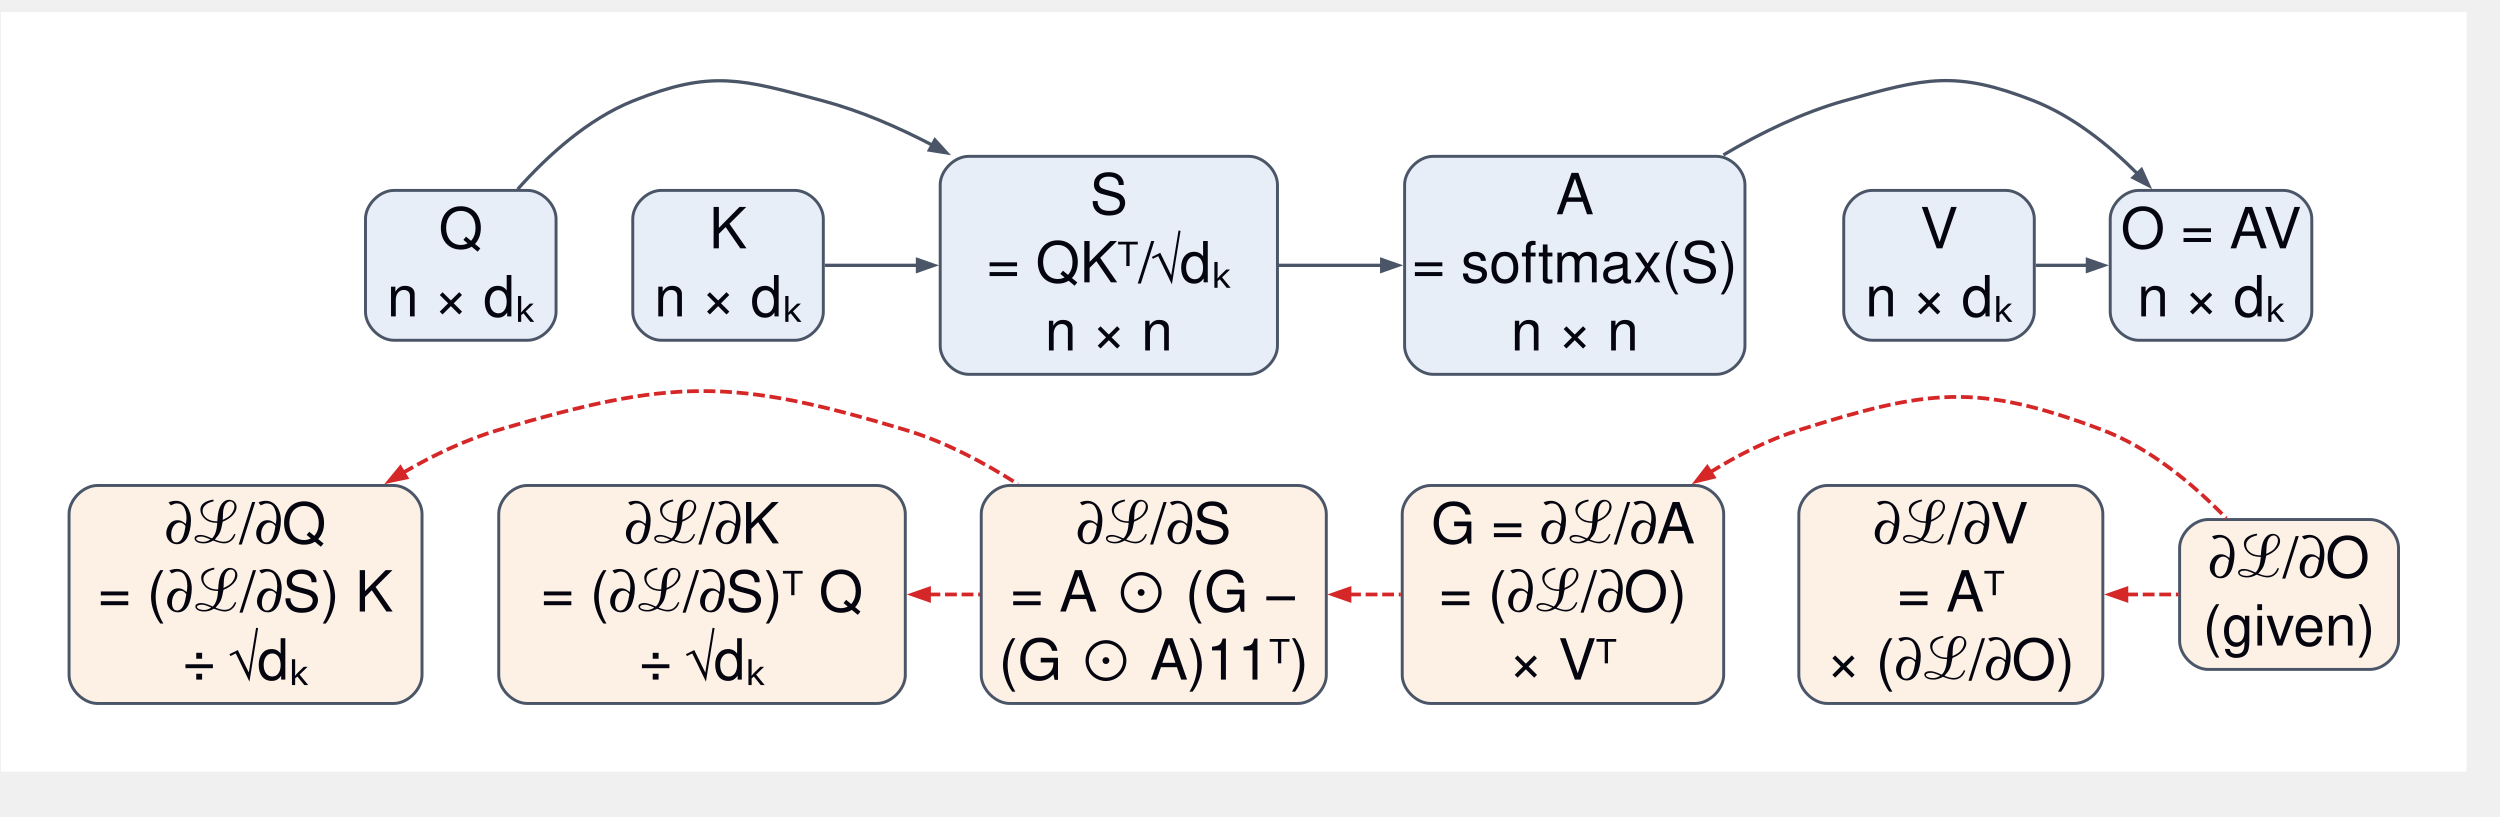
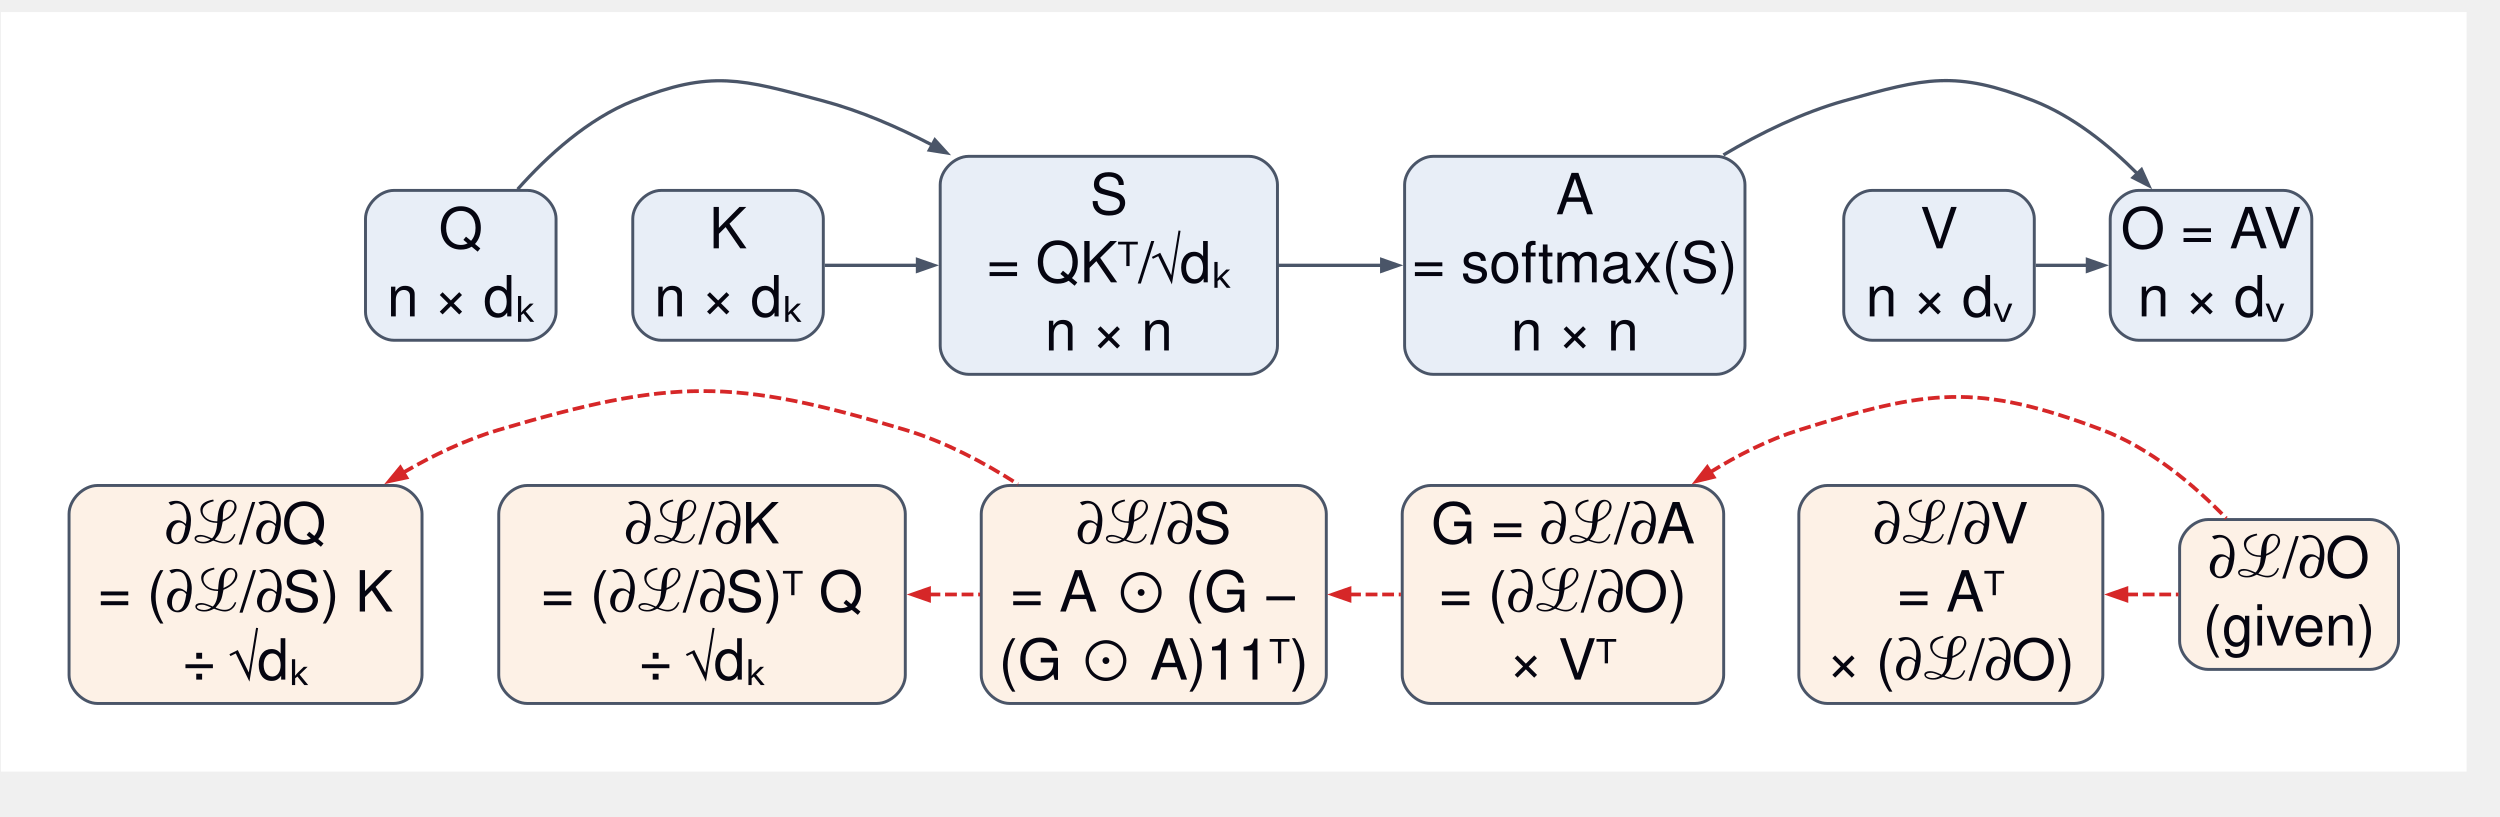
<svg xmlns="http://www.w3.org/2000/svg" width="1071" height="350" viewBox="14.00 14.00 1057.00 336.00">
  <g id="graph0" class="graph" transform="scale(1 1) rotate(0) translate(43.2 306.71)">
    <polygon fill="#ffffff" stroke="none" points="-28.8,28.8 -28.8,-292.31 1013.69,-292.31 1013.69,28.8 -28.8,28.8" />
    <g id="node1" class="node">
      <path fill="#e8eef7" stroke="#4a5568" stroke-width="1.25" d="M193.9,-216.92C193.9,-216.92 137.33,-216.92 137.33,-216.92 131.33,-216.92 125.33,-210.92 125.33,-204.92 125.33,-204.92 125.33,-165.56 125.33,-165.56 125.33,-159.56 131.33,-153.56 137.33,-153.56 137.33,-153.56 193.9,-153.56 193.9,-153.56 199.9,-153.56 205.9,-159.56 205.9,-165.56 205.9,-165.56 205.9,-204.92 205.9,-204.92 205.9,-210.92 199.9,-216.92 193.9,-216.92" />
      <text xml:space="preserve" text-anchor="middle" x="165.62" y="-192.44" font-family="Helvetica,sans-Serif" font-size="24.00" fill="#050510">Q</text>
      <text xml:space="preserve" text-anchor="middle" x="165.62" y="-163.64" font-family="Helvetica,sans-Serif" font-size="24.00" fill="#050510">n × dₖ</text>
    </g>
    <g id="node2" class="node">
      <path fill="#e8eef7" stroke="#4a5568" stroke-width="1.25" d="M306.9,-216.92C306.9,-216.92 250.33,-216.92 250.33,-216.92 244.33,-216.92 238.33,-210.92 238.33,-204.92 238.33,-204.92 238.33,-165.56 238.33,-165.56 238.33,-159.56 244.33,-153.56 250.33,-153.56 250.33,-153.56 306.9,-153.56 306.9,-153.56 312.9,-153.56 318.9,-159.56 318.9,-165.56 318.9,-165.56 318.9,-204.92 318.9,-204.92 318.9,-210.92 312.9,-216.92 306.9,-216.92" />
      <text xml:space="preserve" text-anchor="middle" x="278.62" y="-192.44" font-family="Helvetica,sans-Serif" font-size="24.00" fill="#050510">K</text>
      <text xml:space="preserve" text-anchor="middle" x="278.62" y="-163.64" font-family="Helvetica,sans-Serif" font-size="24.00" fill="#050510">n × dₖ</text>
    </g>
    <g id="node3" class="node">
      <path fill="#e8eef7" stroke="#4a5568" stroke-width="1.25" d="M498.91,-231.32C498.91,-231.32 380.32,-231.32 380.32,-231.32 374.32,-231.32 368.32,-225.32 368.32,-219.32 368.32,-219.32 368.32,-151.16 368.32,-151.16 368.32,-145.16 374.32,-139.16 380.32,-139.16 380.32,-139.16 498.91,-139.16 498.91,-139.16 504.91,-139.16 510.91,-145.16 510.91,-151.16 510.91,-151.16 510.91,-219.32 510.91,-219.32 510.91,-225.32 504.91,-231.32 498.91,-231.32" />
      <text xml:space="preserve" text-anchor="middle" x="439.62" y="-206.84" font-family="Helvetica,sans-Serif" font-size="24.00" fill="#050510">S</text>
      <text xml:space="preserve" text-anchor="middle" x="439.62" y="-178.04" font-family="Helvetica,sans-Serif" font-size="24.00" fill="#050510">= QKᵀ/√dₖ</text>
      <text xml:space="preserve" text-anchor="middle" x="439.62" y="-149.24" font-family="Helvetica,sans-Serif" font-size="24.00" fill="#050510">n × n</text>
    </g>
    <g id="edge3" class="edge">
      <path fill="none" stroke="#4a5568" stroke-width="1.4" d="M189.66,-217.41C202.43,-231.76 219.43,-247.14 238.62,-254.82 271.63,-268.03 284.26,-263.99 318.62,-254.82 334.47,-250.59 350.39,-243.73 365.25,-235.93" />
      <polygon fill="#4a5568" stroke="#4a5568" stroke-width="1.4" points="366.07,-238.27 371.06,-232.78 363.73,-233.96 366.07,-238.27" />
    </g>
    <g id="node7" class="node">
      <path fill="#fdf1e6" stroke="#4a5568" stroke-width="1.25" d="M137.23,-92.16C137.23,-92.16 12,-92.16 12,-92.16 6,-92.16 0,-86.16 0,-80.16 0,-80.16 0,-12 0,-12 0,-6 6,0 12,0 12,0 137.23,0 137.23,0 143.23,0 149.23,-6 149.23,-12 149.23,-12 149.23,-80.16 149.23,-80.16 149.23,-86.16 143.23,-92.16 137.23,-92.16" />
      <text xml:space="preserve" text-anchor="middle" x="74.62" y="-67.68" font-family="Helvetica,sans-Serif" font-size="24.00" fill="#050510">∂ℒ/∂Q</text>
      <text xml:space="preserve" text-anchor="middle" x="74.62" y="-38.88" font-family="Helvetica,sans-Serif" font-size="24.00" fill="#050510">= (∂ℒ/∂S) K</text>
      <text xml:space="preserve" text-anchor="middle" x="74.62" y="-10.08" font-family="Helvetica,sans-Serif" font-size="24.00" fill="#050510">÷ √dₖ</text>
    </g>
    <g id="edge2" class="edge">
      <path fill="none" stroke="#4a5568" stroke-width="1.4" d="M319.49,-185.24C332.58,-185.24 345.67,-185.24 358.76,-185.24" />
      <polygon fill="#4a5568" stroke="#4a5568" stroke-width="1.4" points="358.71,-187.69 365.71,-185.24 358.71,-182.79 358.71,-187.69" />
    </g>
    <g id="node8" class="node">
      <path fill="#fdf1e6" stroke="#4a5568" stroke-width="1.25" d="M341.56,-92.16C341.56,-92.16 193.67,-92.16 193.67,-92.16 187.67,-92.16 181.67,-86.16 181.67,-80.16 181.67,-80.16 181.67,-12 181.67,-12 181.67,-6 187.67,0 193.67,0 193.67,0 341.56,0 341.56,0 347.56,0 353.56,-6 353.56,-12 353.56,-12 353.56,-80.16 353.56,-80.16 353.56,-86.16 347.56,-92.16 341.56,-92.16" />
      <text xml:space="preserve" text-anchor="middle" x="267.62" y="-67.68" font-family="Helvetica,sans-Serif" font-size="24.00" fill="#050510">∂ℒ/∂K</text>
      <text xml:space="preserve" text-anchor="middle" x="267.62" y="-38.88" font-family="Helvetica,sans-Serif" font-size="24.00" fill="#050510">= (∂ℒ/∂S)ᵀ Q</text>
      <text xml:space="preserve" text-anchor="middle" x="267.62" y="-10.08" font-family="Helvetica,sans-Serif" font-size="24.00" fill="#050510">÷ √dₖ</text>
    </g>
    <g id="node4" class="node">
      <path fill="#e8eef7" stroke="#4a5568" stroke-width="1.25" d="M696.57,-231.32C696.57,-231.32 576.67,-231.32 576.67,-231.32 570.67,-231.32 564.67,-225.32 564.67,-219.32 564.67,-219.32 564.67,-151.16 564.67,-151.16 564.67,-145.16 570.67,-139.16 576.67,-139.16 576.67,-139.16 696.57,-139.16 696.57,-139.16 702.57,-139.16 708.57,-145.16 708.57,-151.16 708.57,-151.16 708.57,-219.32 708.57,-219.32 708.57,-225.32 702.57,-231.32 696.57,-231.32" />
      <text xml:space="preserve" text-anchor="middle" x="636.62" y="-206.84" font-family="Helvetica,sans-Serif" font-size="24.00" fill="#050510">A</text>
      <text xml:space="preserve" text-anchor="middle" x="636.62" y="-178.04" font-family="Helvetica,sans-Serif" font-size="24.00" fill="#050510">= softmax(S)</text>
      <text xml:space="preserve" text-anchor="middle" x="636.62" y="-149.24" font-family="Helvetica,sans-Serif" font-size="24.00" fill="#050510">n × n</text>
    </g>
    <g id="edge4" class="edge">
      <path fill="none" stroke="#4a5568" stroke-width="1.4" d="M511.18,-185.24C525.79,-185.24 540.4,-185.24 555,-185.24" />
      <polygon fill="#4a5568" stroke="#4a5568" stroke-width="1.4" points="554.98,-187.69 561.98,-185.24 554.98,-182.79 554.98,-187.69" />
    </g>
    <g id="node9" class="node">
      <path fill="#fdf1e6" stroke="#4a5568" stroke-width="1.25" d="M519.56,-92.16C519.56,-92.16 397.67,-92.16 397.67,-92.16 391.67,-92.16 385.67,-86.16 385.67,-80.16 385.67,-80.16 385.67,-12 385.67,-12 385.67,-6 391.67,0 397.67,0 397.67,0 519.56,0 519.56,0 525.56,0 531.56,-6 531.56,-12 531.56,-12 531.56,-80.16 531.56,-80.16 531.56,-86.16 525.56,-92.16 519.56,-92.16" />
      <text xml:space="preserve" text-anchor="middle" x="458.62" y="-67.68" font-family="Helvetica,sans-Serif" font-size="24.00" fill="#050510">∂ℒ/∂S</text>
      <text xml:space="preserve" text-anchor="middle" x="458.62" y="-38.88" font-family="Helvetica,sans-Serif" font-size="24.00" fill="#050510">= A ⊙ (G −</text>
      <text xml:space="preserve" text-anchor="middle" x="458.62" y="-10.08" font-family="Helvetica,sans-Serif" font-size="24.00" fill="#050510">(G ⊙ A)11ᵀ)</text>
    </g>
    <g id="node5" class="node">
      <path fill="#e8eef7" stroke="#4a5568" stroke-width="1.25" d="M818.9,-216.92C818.9,-216.92 762.33,-216.92 762.33,-216.92 756.33,-216.92 750.33,-210.92 750.33,-204.92 750.33,-204.92 750.33,-165.56 750.33,-165.56 750.33,-159.56 756.33,-153.56 762.33,-153.56 762.33,-153.56 818.9,-153.56 818.9,-153.56 824.9,-153.56 830.9,-159.56 830.9,-165.56 830.9,-165.56 830.9,-204.92 830.9,-204.92 830.9,-210.92 824.9,-216.92 818.9,-216.92" />
      <text xml:space="preserve" text-anchor="middle" x="790.62" y="-192.44" font-family="Helvetica,sans-Serif" font-size="24.00" fill="#050510">V</text>
-       <text xml:space="preserve" text-anchor="middle" x="790.62" y="-163.64" font-family="Helvetica,sans-Serif" font-size="24.00" fill="#050510">n × dₖ</text>
+       <text xml:space="preserve" text-anchor="middle" x="790.62" y="-163.64" font-family="Helvetica,sans-Serif" font-size="24.00" fill="#050510">n × dᵥ</text>
    </g>
    <g id="node6" class="node">
      <path fill="#e8eef7" stroke="#4a5568" stroke-width="1.25" d="M936.23,-216.92C936.23,-216.92 875,-216.92 875,-216.92 869,-216.92 863,-210.92 863,-204.92 863,-204.92 863,-165.56 863,-165.56 863,-159.56 869,-153.56 875,-153.56 875,-153.56 936.23,-153.56 936.23,-153.56 942.23,-153.56 948.23,-159.56 948.23,-165.56 948.23,-165.56 948.23,-204.92 948.23,-204.92 948.23,-210.92 942.23,-216.92 936.23,-216.92" />
      <text xml:space="preserve" text-anchor="middle" x="905.62" y="-192.44" font-family="Helvetica,sans-Serif" font-size="24.00" fill="#050510">O = AV</text>
-       <text xml:space="preserve" text-anchor="middle" x="905.62" y="-163.64" font-family="Helvetica,sans-Serif" font-size="24.00" fill="#050510">n × dₖ</text>
+       <text xml:space="preserve" text-anchor="middle" x="905.62" y="-163.64" font-family="Helvetica,sans-Serif" font-size="24.00" fill="#050510">n × dᵥ</text>
    </g>
    <g id="edge7" class="edge">
      <path fill="none" stroke="#4a5568" stroke-width="1.4" d="M699.46,-231.92C715.37,-241.34 732.98,-249.86 750.62,-254.82 784.84,-264.44 797.52,-267.81 830.62,-254.82 847.23,-248.3 862.36,-236.18 874.6,-223.86" />
      <polygon fill="#4a5568" stroke="#4a5568" stroke-width="1.4" points="876.22,-225.71 879.28,-218.96 872.67,-222.33 876.22,-225.71" />
    </g>
    <g id="node10" class="node">
      <path fill="#fdf1e6" stroke="#4a5568" stroke-width="1.25" d="M687.57,-92.16C687.57,-92.16 575.66,-92.16 575.66,-92.16 569.66,-92.16 563.66,-86.16 563.66,-80.16 563.66,-80.16 563.66,-12 563.66,-12 563.66,-6 569.66,0 575.66,0 575.66,0 687.57,0 687.57,0 693.57,0 699.57,-6 699.57,-12 699.57,-12 699.57,-80.16 699.57,-80.16 699.57,-86.16 693.57,-92.16 687.57,-92.16" />
      <text xml:space="preserve" text-anchor="middle" x="631.62" y="-67.68" font-family="Helvetica,sans-Serif" font-size="24.00" fill="#050510">G = ∂ℒ/∂A</text>
      <text xml:space="preserve" text-anchor="middle" x="631.62" y="-38.88" font-family="Helvetica,sans-Serif" font-size="24.00" fill="#050510">= (∂ℒ/∂O)</text>
      <text xml:space="preserve" text-anchor="middle" x="631.62" y="-10.08" font-family="Helvetica,sans-Serif" font-size="24.00" fill="#050510">× Vᵀ</text>
    </g>
    <g id="edge6" class="edge">
      <path fill="none" stroke="#4a5568" stroke-width="1.4" d="M831.49,-185.24C838.92,-185.24 846.34,-185.24 853.76,-185.24" />
      <polygon fill="#4a5568" stroke="#4a5568" stroke-width="1.4" points="853.36,-187.69 860.36,-185.24 853.36,-182.79 853.36,-187.69" />
    </g>
    <g id="node11" class="node">
      <path fill="#fdf1e6" stroke="#4a5568" stroke-width="1.25" d="M847.88,-92.16C847.88,-92.16 743.35,-92.16 743.35,-92.16 737.35,-92.16 731.35,-86.16 731.35,-80.16 731.35,-80.16 731.35,-12 731.35,-12 731.35,-6 737.35,0 743.35,0 743.35,0 847.88,0 847.88,0 853.88,0 859.88,-6 859.88,-12 859.88,-12 859.88,-80.16 859.88,-80.16 859.88,-86.16 853.88,-92.16 847.88,-92.16" />
      <text xml:space="preserve" text-anchor="middle" x="795.62" y="-67.68" font-family="Helvetica,sans-Serif" font-size="24.00" fill="#050510">∂ℒ/∂V</text>
      <text xml:space="preserve" text-anchor="middle" x="795.62" y="-38.88" font-family="Helvetica,sans-Serif" font-size="24.00" fill="#050510">= Aᵀ</text>
      <text xml:space="preserve" text-anchor="middle" x="795.62" y="-10.08" font-family="Helvetica,sans-Serif" font-size="24.00" fill="#050510">× (∂ℒ/∂O)</text>
    </g>
    <g id="node12" class="node">
      <path fill="#fdf1e6" stroke="#4a5568" stroke-width="1.25" d="M972.89,-77.76C972.89,-77.76 904.34,-77.76 904.34,-77.76 898.34,-77.76 892.34,-71.76 892.34,-65.76 892.34,-65.76 892.34,-26.4 892.34,-26.4 892.34,-20.4 898.34,-14.4 904.34,-14.4 904.34,-14.4 972.89,-14.4 972.89,-14.4 978.89,-14.4 984.89,-20.4 984.89,-26.4 984.89,-26.4 984.89,-65.76 984.89,-65.76 984.89,-71.76 978.89,-77.76 972.89,-77.76" />
      <text xml:space="preserve" text-anchor="middle" x="938.62" y="-53.28" font-family="Helvetica,sans-Serif" font-size="24.00" fill="#050510">∂ℒ/∂O</text>
      <text xml:space="preserve" text-anchor="middle" x="938.62" y="-24.48" font-family="Helvetica,sans-Serif" font-size="24.00" fill="#050510">(given)</text>
    </g>
    <g id="edge10" class="edge">
      <path fill="none" stroke="#d62728" stroke-width="1.6" stroke-dasharray="5,2" d="M141.12,-97.5C153.93,-104.98 167.72,-111.54 181.62,-115.66 254.91,-137.39 280.42,-137.71 353.62,-115.66 370.16,-110.68 386.49,-102.14 401.16,-92.72" />
      <polygon fill="#d62728" stroke="#d62728" stroke-width="1.6" points="142.59,-95.53 135.34,-93.99 140.05,-99.72 142.59,-95.53" />
    </g>
    <g id="edge9" class="edge">
      <path fill="none" stroke="#d62728" stroke-width="1.6" stroke-dasharray="5,2" d="M363.37,-46.08C370.64,-46.08 377.9,-46.08 385.17,-46.08" />
      <polygon fill="#d62728" stroke="#d62728" stroke-width="1.6" points="363.58,-43.63 356.58,-46.08 363.58,-48.53 363.58,-43.63" />
    </g>
    <g id="edge11" class="edge">
      <path fill="none" stroke="#d62728" stroke-width="1.6" stroke-dasharray="5,2" d="M541.19,-46.08C548.49,-46.08 555.79,-46.08 563.09,-46.08" />
      <polygon fill="#d62728" stroke="#d62728" stroke-width="1.6" points="541.36,-43.63 534.36,-46.08 541.36,-48.53 541.36,-43.63" />
    </g>
    <g id="edge14" class="edge">
      <path fill="none" stroke="#d62728" stroke-width="1.6" stroke-dasharray="5,2" d="M693.75,-97.68C705.67,-105.07 718.54,-111.56 731.62,-115.66 785.9,-132.69 806.39,-135.76 859.62,-115.66 879.79,-108.04 898.15,-92.66 912.08,-78.3" />
      <polygon fill="#d62728" stroke="#d62728" stroke-width="1.6" points="695.3,-95.76 688.09,-94.02 692.64,-99.88 695.3,-95.76" />
    </g>
    <g id="edge13" class="edge">
      <path fill="none" stroke="#d62728" stroke-width="1.6" stroke-dasharray="5,2" d="M869.75,-46.08C877.13,-46.08 884.5,-46.08 891.88,-46.08" />
      <polygon fill="#d62728" stroke="#d62728" stroke-width="1.6" points="869.83,-43.63 862.83,-46.08 869.83,-48.53 869.83,-43.63" />
    </g>
  </g>
</svg>
